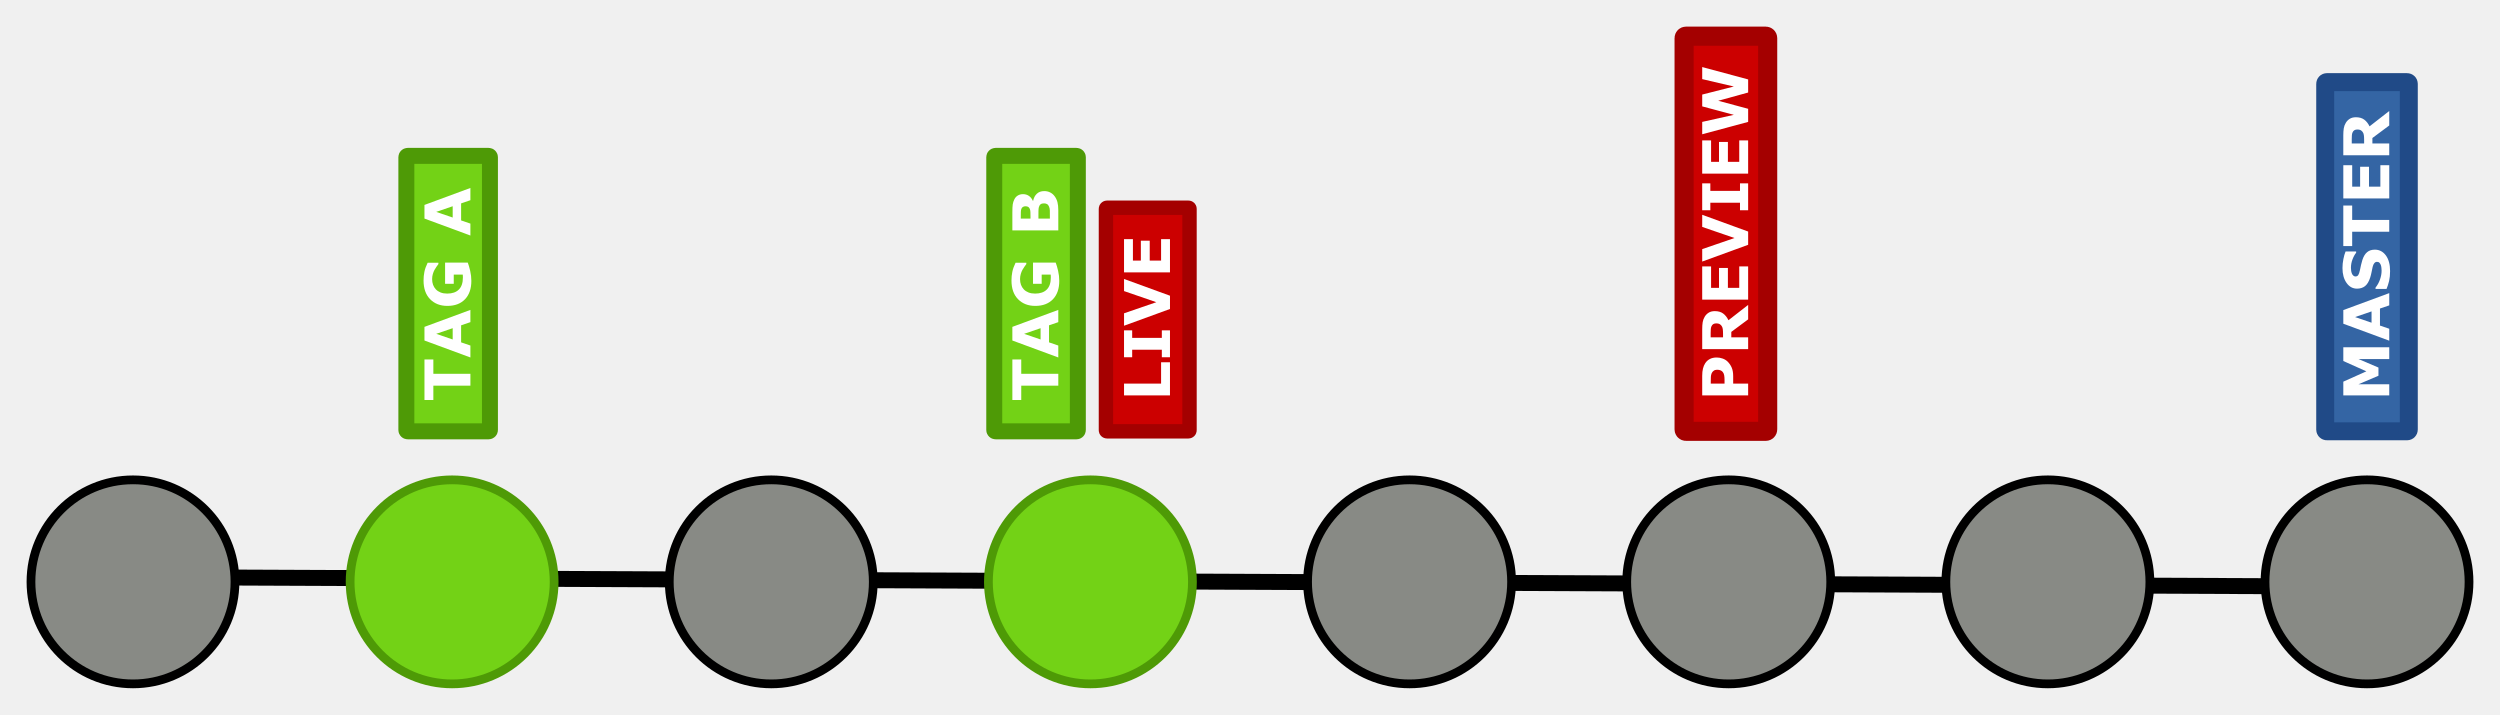
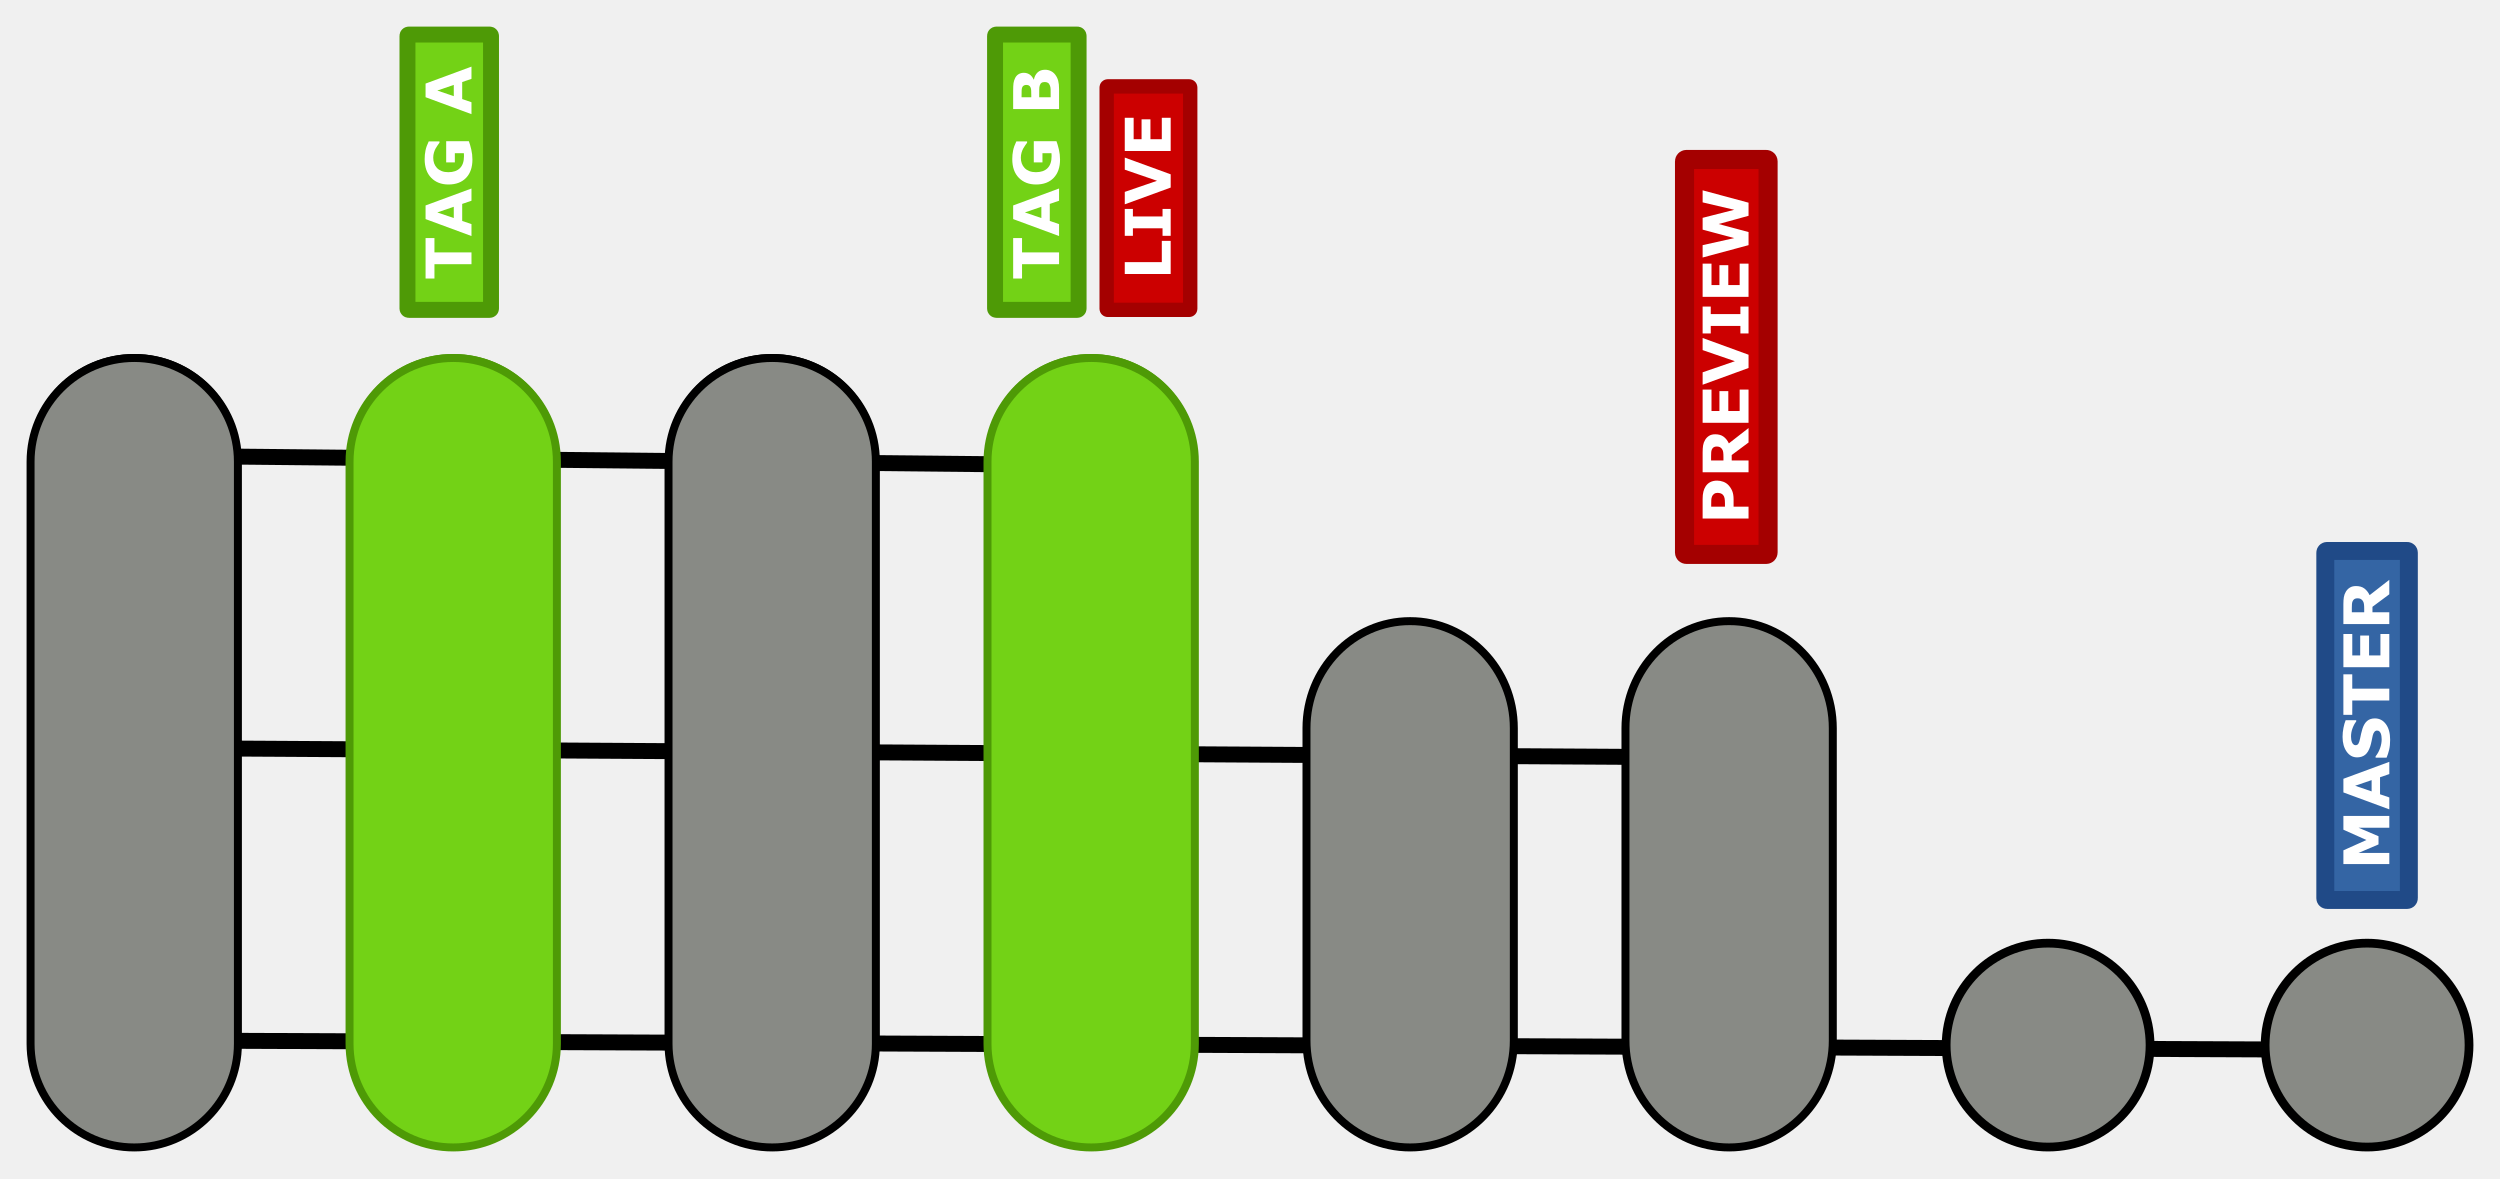
- <svg xmlns="http://www.w3.org/2000/svg" version="1.1" viewBox="0 0 940 268.78">
-   <g transform="translate(-70 -463.74)">
-     <path d="m117.85 680.73 841.43 3.57" fill="none" stroke="#000" stroke-width="5.999" />
-     <g stroke-linecap="square" stroke-width="3.289">
-       <circle cx="120" cy="682.52" r="38.356" fill="#888a85" stroke="#000" />
-       <circle cx="240" cy="682.52" r="38.356" fill="#73d216" stroke="#4e9a06" />
-       <circle cx="360" cy="682.52" r="38.356" fill="#888a85" stroke="#000" />
-       <circle cx="480" cy="682.52" r="38.356" fill="#73d216" stroke="#4e9a06" />
-     </g>
-     <g fill="#888a85" stroke="#000" stroke-linecap="square" stroke-width="3.289">
-       <circle cx="600" cy="682.52" r="38.356" />
-       <circle cx="720" cy="682.52" r="38.356" />
-       <circle cx="840" cy="682.52" r="38.356" />
-       <circle cx="960" cy="682.52" r="38.356" />
-     </g>
-     <g>
-       <rect x="222.79" y="522.35" width="31.429" height="103.57" ry=".5" fill="#73d216" stroke="#4e9a06" stroke-linecap="square" stroke-width="6" />
-       <g transform="rotate(-90)" fill="#fff" stroke-width="2.97" aria-label="TAG A">
-         <path d="m-598.9 232.94h-5.394v13.933h-4.455v-13.933h-5.394v-3.341h15.244z" />
-         <path d="m-580.26 246.87h-4.606l-1.195-3.492h-6.404l-1.195 3.492h-4.49l6.38-17.274h5.128zm-6.879-6.659-2.123-6.195-2.123 6.195z" />
-         <path d="m-562.47 245.88q-1.16 0.452-3.074 0.905-1.914 0.441-3.817 0.441-4.408 0-6.903-2.39-2.494-2.401-2.494-6.624 0-4.026 2.517-6.485 2.517-2.471 7.019-2.471 1.705 0 3.248 0.313 1.543 0.302 3.434 1.218v4.049h-0.499q-0.325-0.244-0.951-0.684-0.626-0.452-1.206-0.766-0.673-0.371-1.578-0.638-0.893-0.267-1.903-0.267-1.183 0-2.146 0.348t-1.728 1.067q-0.731 0.696-1.16 1.775-0.418 1.067-0.418 2.471 0 2.865 1.52 4.385 1.52 1.52 4.49 1.52 0.255 0 0.557-0.012 0.313-0.012 0.568-0.035v-3.388h-3.446v-3.26h7.97z" />
-         <path d="m-534.41 246.87h-4.606l-1.195-3.492h-6.404l-1.195 3.492h-4.49l6.38-17.274h5.128zm-6.879-6.659-2.123-6.195-2.123 6.195z" />
-       </g>
-       <rect x="443.84" y="522.35" width="31.429" height="103.57" ry=".5" fill="#73d216" stroke="#4e9a06" stroke-linecap="square" stroke-width="6" />
-       <g transform="rotate(-90)" fill="#fff" stroke-width="2.97" aria-label="TAG B">
-         <path d="m-598.9 453.99h-5.394v13.933h-4.455v-13.933h-5.394v-3.341h15.244z" />
-         <path d="m-580.26 467.92h-4.606l-1.195-3.492h-6.404l-1.195 3.492h-4.49l6.38-17.274h5.128zm-6.879-6.659-2.123-6.195-2.123 6.195z" />
-         <path d="m-562.47 466.94q-1.16 0.452-3.074 0.905-1.914 0.441-3.817 0.441-4.408 0-6.903-2.39-2.494-2.401-2.494-6.624 0-4.026 2.517-6.485 2.517-2.471 7.019-2.471 1.705 0 3.248 0.313 1.543 0.302 3.434 1.218v4.049h-0.499q-0.325-0.244-0.951-0.684-0.626-0.452-1.206-0.766-0.673-0.371-1.578-0.638-0.893-0.267-1.903-0.267-1.183 0-2.146 0.348t-1.728 1.067q-0.731 0.696-1.16 1.775-0.418 1.067-0.418 2.471 0 2.865 1.52 4.385 1.52 1.52 4.49 1.52 0.255 0 0.557-0.012 0.313-0.012 0.568-0.035v-3.388h-3.446v-3.26h7.97z" />
-         <path d="m-535.59 462.63q0 1.253-0.51 2.239-0.499 0.986-1.381 1.636-1.021 0.766-2.251 1.091-1.218 0.325-3.098 0.325h-7.541v-17.274h6.705q2.088 0 3.051 0.139 0.974 0.139 1.926 0.615 0.986 0.499 1.462 1.346 0.487 0.835 0.487 1.914 0 1.253-0.661 2.216-0.661 0.951-1.868 1.485v0.093q1.694 0.336 2.68 1.392 0.998 1.056 0.998 2.784zm-5.708-7.1q0-0.429-0.22-0.858-0.209-0.429-0.754-0.638-0.487-0.186-1.218-0.197-0.719-0.023-2.03-0.023h-0.418v3.654h0.696q1.056 0 1.798-0.035t1.172-0.232q0.603-0.267 0.789-0.684 0.186-0.429 0.186-0.986zm1.091 7.03q0-0.824-0.325-1.264-0.313-0.452-1.079-0.673-0.522-0.151-1.438-0.162-0.916-0.012-1.914-0.012h-0.974v4.304h0.325q1.879 0 2.691-0.012 0.812-0.012 1.496-0.302 0.696-0.29 0.951-0.766 0.267-0.487 0.267-1.114z" />
-       </g>
-       <rect x="944.28" y="494.62" width="31.429" height="131.29" ry=".634" fill="#3465a4" stroke="#204a87" stroke-linecap="square" stroke-width="6.755" />
-       <g transform="rotate(-90)" fill="#fff" stroke-width="2.97" aria-label="MASTER">
-         <path d="m-594.31 968.36h-4.432v-11.566l-3.202 7.506h-3.074l-3.202-7.506v11.566h-4.199v-17.274h5.174l3.886 8.666 3.875-8.666h5.174z" />
-         <path d="m-573.95 968.36h-4.606l-1.195-3.492h-6.404l-1.195 3.492h-4.49l6.38-17.274h5.128zm-6.879-6.659-2.123-6.195-2.123 6.195z" />
-         <path d="m-557.61 962.93q0 2.552-2.169 4.153-2.158 1.589-5.87 1.589-2.146 0-3.747-0.371-1.589-0.383-2.981-0.963v-4.142h0.487q1.381 1.102 3.086 1.694 1.717 0.592 3.295 0.592 0.406 0 1.067-0.07 0.661-0.07 1.079-0.232 0.51-0.209 0.835-0.522 0.336-0.313 0.336-0.928 0-0.568-0.487-0.974-0.476-0.418-1.404-0.638-0.974-0.232-2.065-0.429-1.079-0.209-2.03-0.522-2.181-0.708-3.144-1.914-0.951-1.218-0.951-3.016 0-2.413 2.158-3.933 2.169-1.531 5.569-1.531 1.705 0 3.364 0.336 1.671 0.325 2.889 0.824v3.979h-0.476q-1.044-0.835-2.564-1.392-1.508-0.568-3.086-0.568-0.557 0-1.114 0.081-0.545 0.07-1.056 0.278-0.452 0.174-0.777 0.534-0.325 0.348-0.325 0.8 0 0.684 0.522 1.056 0.522 0.36 1.972 0.661 0.951 0.197 1.821 0.383 0.882 0.186 1.891 0.51 1.984 0.65 2.923 1.775 0.951 1.114 0.951 2.9z" />
-         <path d="m-541.03 954.42h-5.394v13.933h-4.455v-13.933h-5.394v-3.341h15.244z" />
-         <path d="m-525.86 968.36h-12.494v-17.274h12.494v3.341h-8.063v2.981h7.483v3.341h-7.483v4.269h8.063z" />
-         <path d="m-512.43 956.37q0-0.65-0.267-1.114t-0.916-0.731q-0.452-0.186-1.056-0.22-0.603-0.046-1.404-0.046h-1.613v4.652h1.369q1.067 0 1.787-0.104t1.206-0.476q0.464-0.36 0.673-0.789 0.22-0.441 0.22-1.172zm6.949 11.984h-5.441l-4.71-6.334h-2.053v6.334h-4.432v-17.274h7.471q1.531 0 2.633 0.174 1.102 0.174 2.065 0.754 0.974 0.58 1.543 1.508 0.58 0.916 0.58 2.309 0 1.914-0.893 3.121-0.882 1.206-2.529 2.007z" />
-       </g>
-       <rect x="703.22" y="477.34" width="31.429" height="148.58" ry=".717" fill="#c00" stroke="#a40000" stroke-linecap="square" stroke-width="7.186" />
-       <g transform="rotate(-90)" fill="#fff" stroke-width="2.97" aria-label="PREVIEW">
-         <path d="m-598.16 715.48q0 1.16-0.406 2.274-0.406 1.102-1.16 1.856-1.032 1.021-2.309 1.543-1.264 0.522-3.155 0.522h-2.773v5.627h-4.455v-17.274h7.332q1.647 0 2.773 0.29 1.137 0.278 2.007 0.847 1.044 0.684 1.589 1.752 0.557 1.067 0.557 2.564zm-4.606 0.104q0-0.731-0.394-1.253-0.394-0.534-0.916-0.742-0.696-0.278-1.357-0.302-0.661-0.035-1.763-0.035h-0.766v5.174h1.276q1.137 0 1.868-0.139 0.742-0.139 1.241-0.557 0.429-0.371 0.615-0.882 0.197-0.522 0.197-1.264z" />
-         <path d="m-585.33 715.32q0-0.65-0.267-1.114-0.267-0.464-0.916-0.731-0.452-0.186-1.056-0.22-0.603-0.046-1.404-0.046h-1.613v4.652h1.369q1.067 0 1.786-0.104 0.719-0.104 1.206-0.476 0.464-0.36 0.673-0.789 0.22-0.441 0.22-1.172zm6.949 11.984h-5.441l-4.71-6.334h-2.053v6.334h-4.432v-17.274h7.471q1.531 0 2.633 0.174 1.102 0.174 2.065 0.754 0.974 0.58 1.543 1.508 0.58 0.916 0.58 2.309 0 1.914-0.893 3.121-0.882 1.206-2.529 2.007z" />
-         <path d="m-563.91 727.3h-12.494v-17.274h12.494v3.341h-8.063v2.981h7.483v3.341h-7.483v4.269h8.063z" />
-         <path d="m-544.5 710.03-6.299 17.274h-4.988l-6.299-17.274h4.675l4.176 12.135 4.176-12.135z" />
-         <path d="m-532.68 727.3h-10.116v-3.063h2.831v-11.149h-2.831v-3.063h10.116v3.063h-2.831v11.149h2.831z" />
-         <path d="m-516.53 727.3h-12.494v-17.274h12.494v3.341h-8.063v2.981h7.483v3.341h-7.483v4.269h8.063z" />
-         <path d="m-488.95 710.03-4.652 17.274h-4.93l-3.098-11.253-3.016 11.253h-4.93l-4.652-17.274h4.652l2.657 11.891 3.179-11.891h4.443l3.028 11.891 2.784-11.891z" />
-       </g>
-       <rect x="485.83" y="541.85" width="31.429" height="84.064" ry=".406" fill="#c00" stroke="#a40000" stroke-linecap="square" stroke-width="5.405" />
-       <g transform="rotate(-90)" fill="#fff" stroke-width="2.97" aria-label="LIVE">
-         <path d="m-599.96 509.91h-12.459v-17.274h4.455v13.933h8.005z" />
-         <path d="m-587.95 509.91h-10.116v-3.063h2.831v-11.149h-2.831v-3.063h10.116v3.063h-2.831v11.149h2.831z" />
-         <path d="m-568.63 492.64-6.299 17.274h-4.988l-6.299-17.274h4.675l4.176 12.135 4.176-12.135z" />
-         <path d="m-553.66 509.91h-12.494v-17.274h12.494v3.341h-8.063v2.981h7.483v3.341h-7.483v4.269h8.063z" />
-       </g>
-     </g>
+ <svg xmlns="http://www.w3.org/2000/svg" version="1.1" viewBox="0 0 940.501 443.171" id="svg98" width="940.501" height="443.171">
+   <defs id="defs102" />
+   <path d="m 48.403,281.383 599.466,3.57" id="path1023" style="fill:none;stroke:#000000;stroke-width:5.999" />
+   <path d="m 48.35,391.385 841.43,3.57" id="path1021" style="fill:none;stroke:#000000;stroke-width:5.999" />
+   <path style="fill:none;stroke:#000000;stroke-width:5.999" id="path2" d="m 48.456,171.38 354.629,3.57" />
+   <circle cx="50.5" cy="173.17" r="38.356" id="circle4" style="fill:#888a85;stroke:#000000;stroke-width:3.289;stroke-linecap:square" />
+   <circle cx="170.5" cy="173.17" r="38.356" id="circle6" style="fill:#73d216;stroke:#4e9a06;stroke-width:3.289;stroke-linecap:square" />
+   <circle cx="290.5" cy="173.17" r="38.356" id="circle8" style="fill:#888a85;stroke:#000000;stroke-width:3.289;stroke-linecap:square" />
+   <circle cx="410.5" cy="173.17" r="38.356" id="circle10" style="fill:#73d216;stroke:#4e9a06;stroke-width:3.289;stroke-linecap:square" />
+   <circle style="fill:#888a85;stroke:#000000;stroke-width:3.289;stroke-linecap:square" cx="770.5" cy="393.17" r="38.356" id="circle18" />
+   <circle style="fill:#888a85;stroke:#000000;stroke-width:3.289;stroke-linecap:square" cx="890.5" cy="393.17" r="38.356" id="circle20" />
+   <rect x="153.29" y="13" width="31.429" height="103.57" ry="0.5" id="rect24" style="fill:#73d216;stroke:#4e9a06;stroke-width:6;stroke-linecap:square" />
+   <g transform="rotate(-90,-289.4248,-219.9252)" aria-label="TAG A" id="g34" style="fill:#ffffff;stroke-width:2.97">
+     <path d="m -598.9,232.94 h -5.394 v 13.933 h -4.455 V 232.94 h -5.394 v -3.341 h 15.244 z" id="path26" />
+     <path d="m -580.26,246.87 h -4.606 l -1.195,-3.492 h -6.404 l -1.195,3.492 h -4.49 l 6.38,-17.274 h 5.128 z m -6.879,-6.659 -2.123,-6.195 -2.123,6.195 z" id="path28" />
+     <path d="m -562.47,245.88 q -1.16,0.452 -3.074,0.905 -1.914,0.441 -3.817,0.441 -4.408,0 -6.903,-2.39 -2.494,-2.401 -2.494,-6.624 0,-4.026 2.517,-6.485 2.517,-2.471 7.019,-2.471 1.705,0 3.248,0.313 1.543,0.302 3.434,1.218 v 4.049 h -0.499 q -0.325,-0.244 -0.951,-0.684 -0.626,-0.452 -1.206,-0.766 -0.673,-0.371 -1.578,-0.638 -0.893,-0.267 -1.903,-0.267 -1.183,0 -2.146,0.348 -0.963,0.348 -1.728,1.067 -0.731,0.696 -1.16,1.775 -0.418,1.067 -0.418,2.471 0,2.865 1.52,4.385 1.52,1.52 4.49,1.52 0.255,0 0.557,-0.012 0.313,-0.012 0.568,-0.035 v -3.388 h -3.446 v -3.26 h 7.97 z" id="path30" />
+     <path d="m -534.41,246.87 h -4.606 l -1.195,-3.492 h -6.404 l -1.195,3.492 h -4.49 l 6.38,-17.274 h 5.128 z m -6.879,-6.659 -2.123,-6.195 -2.123,6.195 z" id="path32" />
  </g>
+   <rect x="374.34" y="13" width="31.429" height="103.57" ry="0.5" id="rect36" style="fill:#73d216;stroke:#4e9a06;stroke-width:6;stroke-linecap:square" />
+   <g transform="rotate(-90,-289.4248,-219.9252)" aria-label="TAG B" id="g46" style="fill:#ffffff;stroke-width:2.97">
+     <path d="m -598.9,453.99 h -5.394 v 13.933 h -4.455 V 453.99 h -5.394 v -3.341 h 15.244 z" id="path38" />
+     <path d="m -580.26,467.92 h -4.606 l -1.195,-3.492 h -6.404 l -1.195,3.492 h -4.49 l 6.38,-17.274 h 5.128 z m -6.879,-6.659 -2.123,-6.195 -2.123,6.195 z" id="path40" />
+     <path d="m -562.47,466.94 q -1.16,0.452 -3.074,0.905 -1.914,0.441 -3.817,0.441 -4.408,0 -6.903,-2.39 -2.494,-2.401 -2.494,-6.624 0,-4.026 2.517,-6.485 2.517,-2.471 7.019,-2.471 1.705,0 3.248,0.313 1.543,0.302 3.434,1.218 v 4.049 h -0.499 q -0.325,-0.244 -0.951,-0.684 -0.626,-0.452 -1.206,-0.766 -0.673,-0.371 -1.578,-0.638 -0.893,-0.267 -1.903,-0.267 -1.183,0 -2.146,0.348 -0.963,0.348 -1.728,1.067 -0.731,0.696 -1.16,1.775 -0.418,1.067 -0.418,2.471 0,2.865 1.52,4.385 1.52,1.52 4.49,1.52 0.255,0 0.557,-0.012 0.313,-0.012 0.568,-0.035 v -3.388 h -3.446 v -3.26 h 7.97 z" id="path42" />
+     <path d="m -535.59,462.63 q 0,1.253 -0.51,2.239 -0.499,0.986 -1.381,1.636 -1.021,0.766 -2.251,1.091 -1.218,0.325 -3.098,0.325 h -7.541 v -17.274 h 6.705 q 2.088,0 3.051,0.139 0.974,0.139 1.926,0.615 0.986,0.499 1.462,1.346 0.487,0.835 0.487,1.914 0,1.253 -0.661,2.216 -0.661,0.951 -1.868,1.485 v 0.093 q 1.694,0.336 2.68,1.392 0.998,1.056 0.998,2.784 z m -5.708,-7.1 q 0,-0.429 -0.22,-0.858 -0.209,-0.429 -0.754,-0.638 -0.487,-0.186 -1.218,-0.197 -0.719,-0.023 -2.03,-0.023 h -0.418 v 3.654 h 0.696 q 1.056,0 1.798,-0.035 0.743,-0.035 1.172,-0.232 0.603,-0.267 0.789,-0.684 0.186,-0.429 0.186,-0.986 z m 1.091,7.03 q 0,-0.824 -0.325,-1.264 -0.313,-0.452 -1.079,-0.673 -0.522,-0.151 -1.438,-0.162 -0.916,-0.012 -1.914,-0.012 h -0.974 v 4.304 h 0.325 q 1.879,0 2.691,-0.012 0.812,-0.012 1.496,-0.302 0.696,-0.29 0.951,-0.766 0.267,-0.487 0.267,-1.114 z" id="path44" />
+   </g>
+   <rect x="874.78" y="207.27" width="31.429" height="131.29" ry="0.634" id="rect48" style="fill:#3465a4;stroke:#204a87;stroke-width:6.755;stroke-linecap:square" />
+   <g transform="rotate(-90,-178.4248,-108.9252)" aria-label="MASTER" id="g62" style="fill:#ffffff;stroke-width:2.97">
+     <path d="m -594.31,968.36 h -4.432 v -11.566 l -3.202,7.506 h -3.074 l -3.202,-7.506 v 11.566 h -4.199 v -17.274 h 5.174 l 3.886,8.666 3.875,-8.666 h 5.174 z" id="path50" />
+     <path d="m -573.95,968.36 h -4.606 l -1.195,-3.492 h -6.404 l -1.195,3.492 h -4.49 l 6.38,-17.274 h 5.128 z m -6.879,-6.659 -2.123,-6.195 -2.123,6.195 z" id="path52" />
+     <path d="m -557.61,962.93 q 0,2.552 -2.169,4.153 -2.158,1.589 -5.87,1.589 -2.146,0 -3.747,-0.371 -1.589,-0.383 -2.981,-0.963 v -4.142 h 0.487 q 1.381,1.102 3.086,1.694 1.717,0.592 3.295,0.592 0.406,0 1.067,-0.07 0.661,-0.07 1.079,-0.232 0.51,-0.209 0.835,-0.522 0.336,-0.313 0.336,-0.928 0,-0.568 -0.487,-0.974 -0.476,-0.418 -1.404,-0.638 -0.974,-0.232 -2.065,-0.429 -1.079,-0.209 -2.03,-0.522 -2.181,-0.708 -3.144,-1.914 -0.951,-1.218 -0.951,-3.016 0,-2.413 2.158,-3.933 2.169,-1.531 5.569,-1.531 1.705,0 3.364,0.336 1.671,0.325 2.889,0.824 v 3.979 h -0.476 q -1.044,-0.835 -2.564,-1.392 -1.508,-0.568 -3.086,-0.568 -0.557,0 -1.114,0.081 -0.545,0.07 -1.056,0.278 -0.452,0.174 -0.777,0.534 -0.325,0.348 -0.325,0.8 0,0.684 0.522,1.056 0.522,0.36 1.972,0.661 0.951,0.197 1.821,0.383 0.882,0.186 1.891,0.51 1.984,0.65 2.923,1.775 0.951,1.114 0.951,2.9 z" id="path54" />
+     <path d="m -541.03,954.42 h -5.394 v 13.933 h -4.455 V 954.42 h -5.394 v -3.341 h 15.244 z" id="path56" />
+     <path d="m -525.86,968.36 h -12.494 v -17.274 h 12.494 v 3.341 h -8.063 v 2.981 h 7.483 v 3.341 h -7.483 v 4.269 h 8.063 z" id="path58" />
+     <path d="m -512.43,956.37 q 0,-0.65 -0.267,-1.114 -0.267,-0.464 -0.916,-0.731 -0.452,-0.186 -1.056,-0.22 -0.603,-0.046 -1.404,-0.046 h -1.613 v 4.652 h 1.369 q 1.067,0 1.787,-0.104 0.719,-0.104 1.206,-0.476 0.464,-0.36 0.673,-0.789 0.22,-0.441 0.22,-1.172 z m 6.949,11.984 h -5.441 l -4.71,-6.334 h -2.053 v 6.334 h -4.432 V 951.08 h 7.471 q 1.531,0 2.633,0.174 1.102,0.174 2.065,0.754 0.974,0.58 1.543,1.508 0.58,0.916 0.58,2.309 0,1.914 -0.893,3.121 -0.882,1.206 -2.529,2.007 z" id="path60" />
+   </g>
+   <rect x="633.72" y="59.99" width="31.429" height="148.58" ry="0.717" id="rect64" style="fill:#cc0000;stroke:#a40000;stroke-width:7.186;stroke-linecap:square" />
+   <path style="fill:#ffffff;stroke-width:2.97" id="path66" d="m 645.98,180.81 q 1.16,0 2.274,0.406 1.102,0.406 1.856,1.16 1.021,1.032 1.543,2.309 0.522,1.264 0.522,3.155 v 2.773 h 5.627 v 4.455 h -17.274 v -7.332 q 0,-1.647 0.29,-2.773 0.278,-1.137 0.847,-2.007 0.684,-1.044 1.752,-1.589 1.067,-0.557 2.564,-0.557 z m 0.104,4.606 q -0.731,0 -1.253,0.394 -0.534,0.394 -0.742,0.916 -0.278,0.696 -0.302,1.357 -0.035,0.661 -0.035,1.763 v 0.766 h 5.174 v -1.276 q 0,-1.137 -0.139,-1.868 -0.139,-0.742 -0.557,-1.241 -0.371,-0.429 -0.882,-0.615 -0.522,-0.197 -1.264,-0.197 z" />
+   <path style="fill:#ffffff;stroke-width:2.97" id="path68" d="m 645.82,167.98 q -0.65,0 -1.114,0.267 -0.464,0.267 -0.731,0.916 -0.186,0.452 -0.22,1.056 -0.046,0.603 -0.046,1.404 v 1.613 h 4.652 v -1.369 q 0,-1.067 -0.104,-1.786 -0.104,-0.719 -0.476,-1.206 -0.36,-0.464 -0.789,-0.673 -0.441,-0.22 -1.172,-0.22 z m 11.984,-6.949 v 5.441 l -6.334,4.71 v 2.053 h 6.334 v 4.432 h -17.274 v -7.471 q 0,-1.531 0.174,-2.633 0.174,-1.102 0.754,-2.065 0.58,-0.974 1.508,-1.543 0.916,-0.58 2.309,-0.58 1.914,0 3.121,0.893 1.206,0.882 2.007,2.529 z" />
+   <path style="fill:#ffffff;stroke-width:2.97" id="path70" d="m 657.8,146.56 v 12.494 h -17.274 v -12.494 h 3.341 v 8.063 h 2.981 v -7.483 h 3.341 v 7.483 h 4.269 v -8.063 z" />
+   <path style="fill:#ffffff;stroke-width:2.97" id="path72" d="m 640.53,127.15 17.274,6.299 v 4.988 l -17.274,6.299 v -4.675 l 12.135,-4.176 -12.135,-4.176 z" />
+   <path style="fill:#ffffff;stroke-width:2.97" id="path74" d="m 657.8,115.33 v 10.116 h -3.063 v -2.831 h -11.149 v 2.831 h -3.063 v -10.116 h 3.063 v 2.831 h 11.149 v -2.831 z" />
+   <path style="fill:#ffffff;stroke-width:2.97" id="path76" d="m 657.8,99.18 v 12.494 h -17.274 V 99.18 h 3.341 v 8.063 h 2.981 v -7.483 h 3.341 v 7.483 h 4.269 v -8.063 z" />
+   <path style="fill:#ffffff;stroke-width:2.97" id="path78" d="m 640.53,71.6 17.274,4.652 v 4.93 l -11.253,3.098 11.253,3.016 v 4.93 l -17.274,4.652 v -4.652 l 11.891,-2.657 -11.891,-3.179 v -4.443 l 11.891,-3.028 -11.891,-2.784 z" />
+   <rect x="416.33" y="32.5" width="31.429" height="84.064" ry="0.406" id="rect82" style="fill:#cc0000;stroke:#a40000;stroke-width:5.405;stroke-linecap:square" />
+   <g transform="rotate(-90,-289.4248,-219.9252)" aria-label="LIVE" id="g92" style="fill:#ffffff;stroke-width:2.97">
+     <path d="m -599.96,509.91 h -12.459 v -17.274 h 4.455 v 13.933 h 8.005 z" id="path84" />
+     <path d="m -587.95,509.91 h -10.116 v -3.063 h 2.831 v -11.149 h -2.831 v -3.063 h 10.116 v 3.063 h -2.831 v 11.149 h 2.831 z" id="path86" />
+     <path d="m -568.63,492.64 -6.299,17.274 h -4.988 l -6.299,-17.274 h 4.675 l 4.176,12.135 4.176,-12.135 z" id="path88" />
+     <path d="m -553.66,509.91 h -12.494 v -17.274 h 12.494 v 3.341 h -8.063 v 2.981 h 7.483 v 3.341 h -7.483 v 4.269 h 8.063 z" id="path90" />
+   </g>
+   <rect style="opacity:1;fill:#73d216;fill-opacity:1;stroke:#4e9a06;stroke-width:3;stroke-linecap:round;stroke-linejoin:round;stroke-miterlimit:4;stroke-dasharray:none;stroke-dashoffset:0;stroke-opacity:1" id="rect1132" width="78.001" height="297.001" x="131.5" y="134.67" ry="39" rx="39" />
+   <rect rx="39" ry="39" y="134.67" x="11.5" height="297.001" width="78.001" id="rect1007" style="opacity:1;fill:#888a85;fill-opacity:1;stroke:#000000;stroke-width:3;stroke-linecap:round;stroke-linejoin:round;stroke-miterlimit:4;stroke-dasharray:none;stroke-dashoffset:0;stroke-opacity:1" />
+   <rect rx="39" ry="39" y="134.67" x="251.5" height="297.001" width="78.001" id="rect1009" style="opacity:1;fill:#888a85;fill-opacity:1;stroke:#000000;stroke-width:3;stroke-linecap:round;stroke-linejoin:round;stroke-miterlimit:4;stroke-dasharray:none;stroke-dashoffset:0;stroke-opacity:1" />
+   <rect rx="39" ry="39" y="134.67" x="371.5" height="297.001" width="78.001" id="rect1011" style="opacity:1;fill:#73d216;fill-opacity:1;stroke:#4e9a06;stroke-width:3;stroke-linecap:round;stroke-linejoin:round;stroke-miterlimit:4;stroke-dasharray:none;stroke-dashoffset:0;stroke-opacity:1" />
+   <rect style="opacity:1;fill:#888a85;fill-opacity:1;stroke:#000000;stroke-width:3;stroke-linecap:round;stroke-linejoin:round;stroke-miterlimit:4;stroke-dasharray:none;stroke-dashoffset:0;stroke-opacity:1" id="rect1132-3" width="78.001" height="198.001" x="491.5" y="233.67" ry="40.279" rx="39" />
+   <rect rx="39" ry="40.279" y="233.67" x="611.5" height="198.001" width="78.001" id="rect1019" style="opacity:1;fill:#888a85;fill-opacity:1;stroke:#000000;stroke-width:3;stroke-linecap:round;stroke-linejoin:round;stroke-miterlimit:4;stroke-dasharray:none;stroke-dashoffset:0;stroke-opacity:1" />
</svg>
